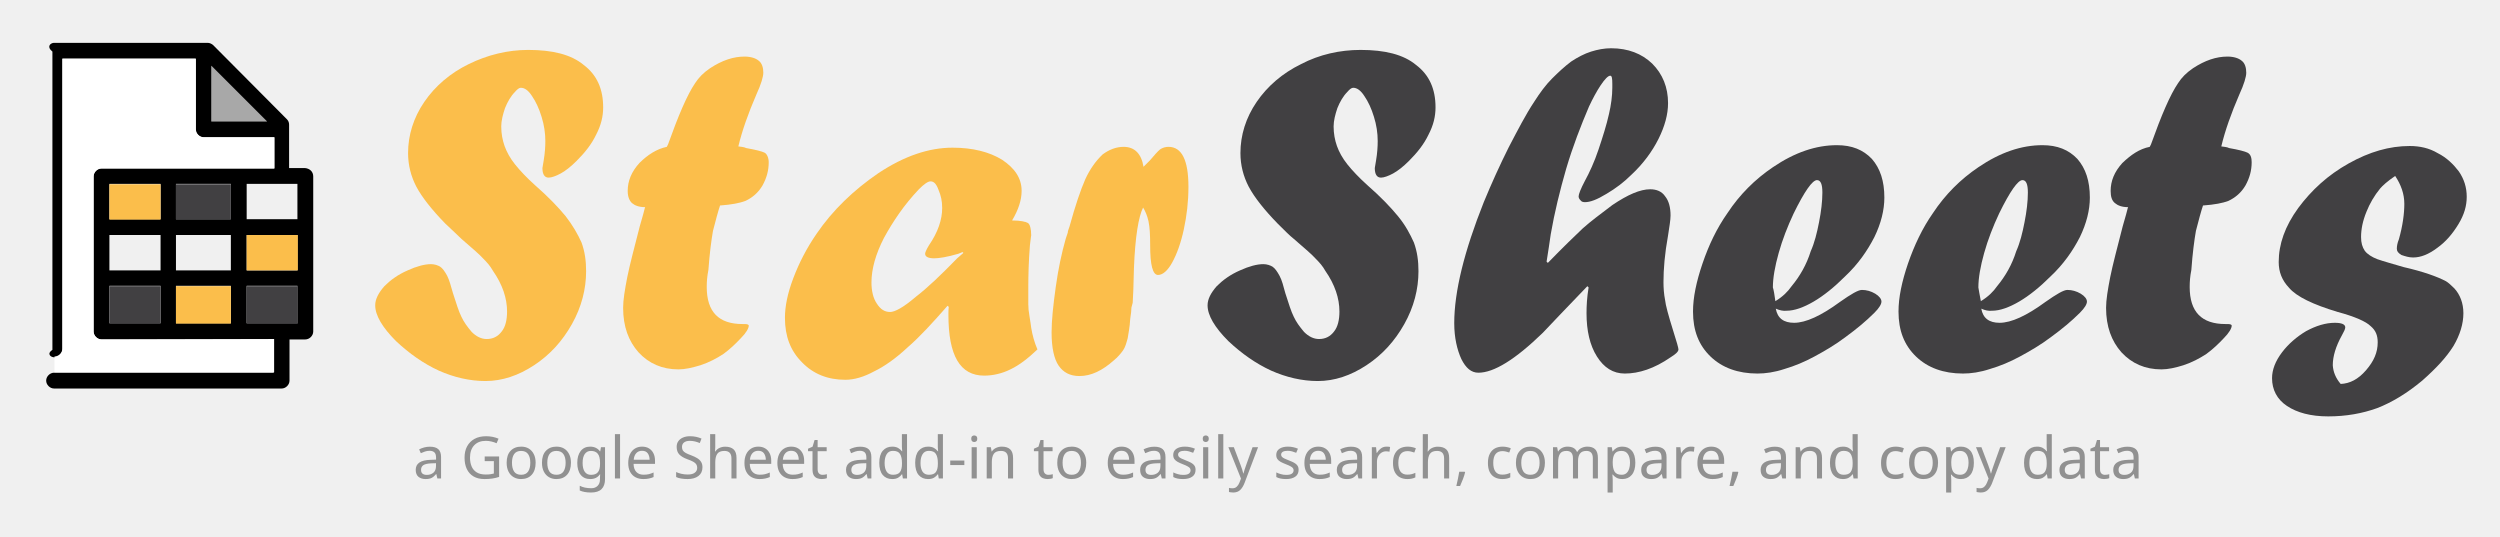
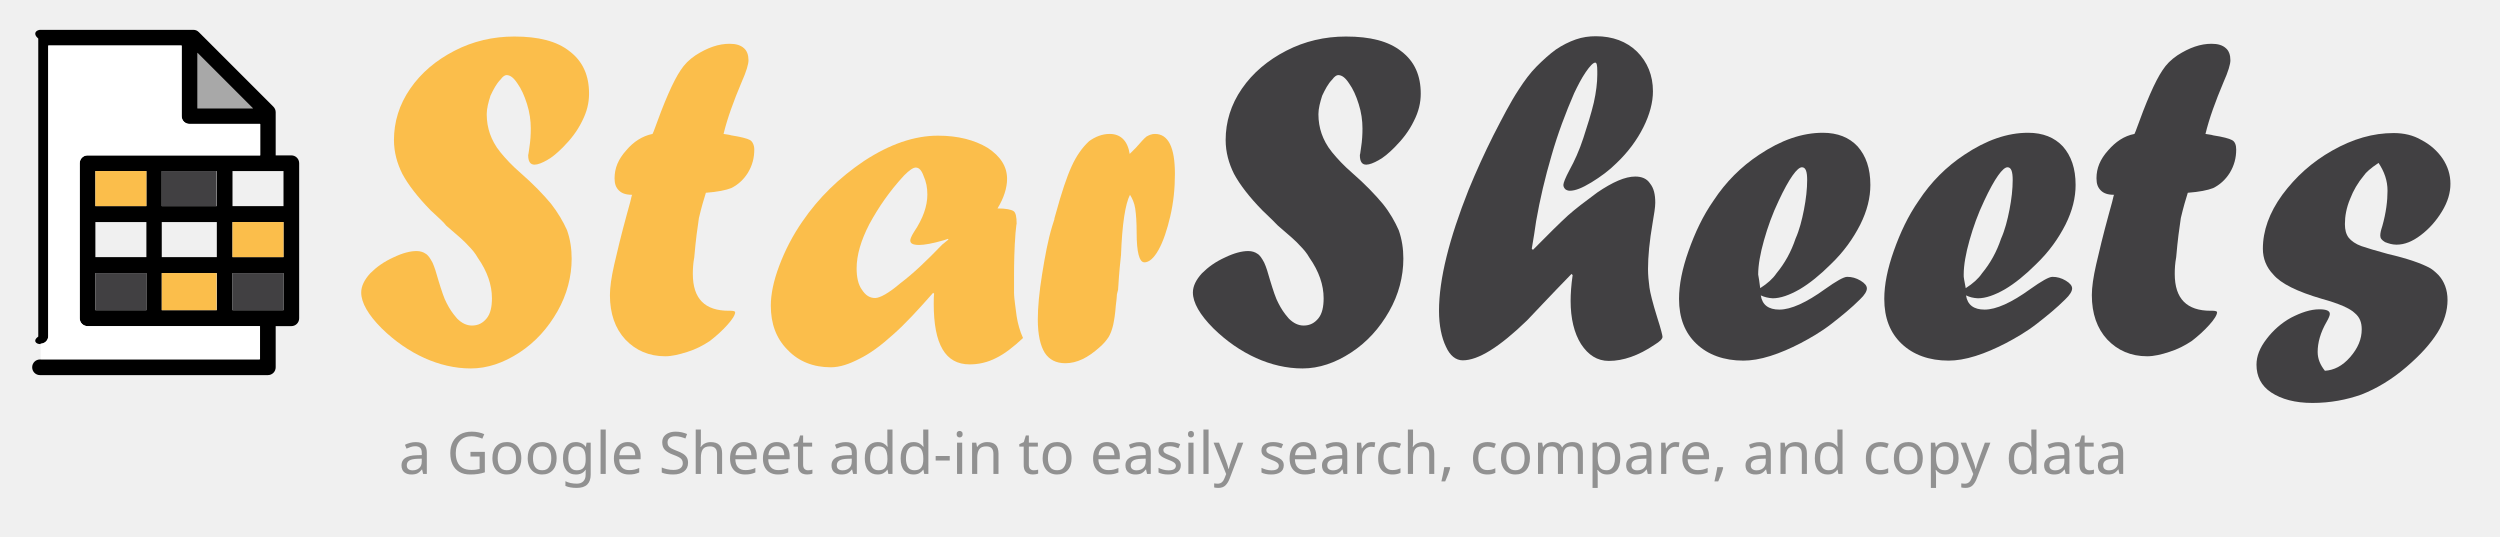
- <svg xmlns="http://www.w3.org/2000/svg" version="1.1" id="Layer_1" x="0px" y="0px" viewBox="0 0 601 129" style="enable-background:new 0 0 601 129;" xml:space="preserve">
+ <svg xmlns="http://www.w3.org/2000/svg" version="1.1" id="Layer_1" x="0px" y="0px" viewBox="0 0 862.4 185.1" style="enable-background:new 0 0 862.4 185.1;" xml:space="preserve">
  <style type="text/css">
	.st0{fill:#A8A8A8;}
	.st1{fill:#414042;}
	.st2{fill:#FBBE4B;}
	.st3{fill:#FFFFFF;}
	.st4{enable-background:new    ;}
	.st5{fill:#919191;}
	.st6{font-family:'UbuntuMono-BoldItalic';}
- 	.st7{font-size:14.032px;}
+ 	.st7{font-size:20.122px;}
</style>
  <g id="XMLID_1_">
    <g>
-       <polygon class="st0" points="64.2,29.2 50.8,29.2 50.8,15.8   " />
-       <path d="M75.3,42.4v37.3c0,1-0.9,1.9-1.9,1.9h-3.8v9.9c0,1-0.9,1.9-1.9,1.9H13.1c0,0,0,0-0.1,0c-1,0-1.9-0.9-1.9-1.9    c0-1,0.9-1.9,1.9-1.9l0,0h52.8v-8H24.4c-1,0-1.9-0.9-1.9-1.9V42.4c0-1,0.9-1.9,1.9-1.9h41.5v-7.5h-17c-1,0-1.9-0.9-1.9-1.9V14.1    H15v69.8c0,0,0,0,0,0.1c0,1-0.9,1.9-1.9,1.9s-1.9-0.9-0.5-1.8V12.4c-1.4-1.1-0.6-2,0.3-2.1c0.1,0,0.1,0,0.2,0h36.8    c0.5,0,0.9,0.2,1.3,0.5L69,28.7c0.4,0.4,0.5,0.9,0.5,1.3v10.4h3.8C74.5,40.5,75.3,41.3,75.3,42.4z M71.5,77.7v-9H59.3v9H71.5z     M71.5,65v-8.5H59.3V65C59.3,65,71.5,65,71.5,65z M71.5,52.7v-8.5H59.3v8.5H71.5z M50.8,29.2h13.4L50.8,15.8V29.2z M55.5,77.7v-9    H42.3v9H55.5z M55.5,65v-8.5H42.3V65C42.3,65,55.5,65,55.5,65z M55.5,52.7v-8.5H42.3v8.5H55.5z M38.6,77.7v-9H26.3v9H38.6z     M38.6,65v-8.5H26.3V65C26.3,65,38.6,65,38.6,65z M38.6,52.7v-8.5H26.3v8.5H38.6z" />
-       <rect x="59.3" y="68.8" class="st1" width="12.3" height="9" />
-       <rect x="59.3" y="56.5" class="st2" width="12.3" height="8.5" />
-       <path class="st3" d="M65.9,81.5v8H13.1l0,0v-3.8c1,0,1.9-0.9,1.9-1.9c0,0,0,0,0-0.1V14.1h32.1v17c0,1,0.9,1.9,1.9,1.9h17v7.5H24.4    c-1,0-1.9,0.9-1.9,1.9v37.3c0,1,0.9,1.9,1.9,1.9L65.9,81.5L65.9,81.5z" />
-       <rect x="42.3" y="68.8" class="st2" width="13.2" height="9" />
-       <rect x="42.3" y="44.3" class="st1" width="13.2" height="8.5" />
-       <rect x="26.3" y="68.8" class="st1" width="12.3" height="9" />
-       <rect x="26.3" y="44.3" class="st2" width="12.3" height="8.5" />
+       <polygon class="st0" points="87.3,37.4 68.1,37.4 68.1,18.2   " />
+       <path d="M103.2,56.3v53.5c0,1.5-1.2,2.7-2.7,2.7h-5.4v14.2c0,1.5-1.2,2.7-2.7,2.7H14c0,0,0,0-0.2,0c-1.5,0-2.7-1.2-2.7-2.7    c0-1.5,1.2-2.7,2.7-2.7l0,0h75.8v-11.5H30.2c-1.5,0-2.7-1.2-2.7-2.7V56.3c0-1.5,1.2-2.7,2.7-2.7h59.5V42.7H65.3    c-1.5,0-2.7-1.2-2.7-2.7V15.7h-46v100.1c0,0,0,0,0,0.2c0,1.5-1.2,2.7-2.7,2.7s-2.7-1.2-0.7-2.6V13.3c-1.9-1.6-0.9-2.8,0.5-3    c0.2,0,0.2,0,0.2,0h52.8c0.7,0,1.3,0.2,1.9,0.8l25.7,25.7c0.5,0.5,0.8,1.2,0.8,1.9v14.9h5.4C102,53.6,103.2,54.8,103.2,56.3z     M97.8,107V94.2H80.2V107H97.8z M97.8,88.7V76.6H80.2v12.1C80.2,88.7,97.8,88.7,97.8,88.7z M97.8,71.1V59H80.2v12.1H97.8z     M68.1,37.4h19.2L68.1,18.2V37.4z M74.8,107V94.2h-19V107H74.8z M74.8,88.7V76.6h-19v12.1C55.8,88.7,74.8,88.7,74.8,88.7z     M74.8,71.1V59h-19v12.1H74.8z M50.5,107V94.2H32.9V107H50.5z M50.5,88.7V76.6H32.9v12.1C32.9,88.7,50.5,88.7,50.5,88.7z     M50.5,71.1V59H32.9v12.1H50.5z" />
+       <rect x="80.2" y="94.2" class="st1" width="17.6" height="12.8" />
+       <rect x="80.2" y="76.6" class="st2" width="17.6" height="12.1" />
+       <path class="st3" d="M89.7,112.5v11.4H14l0,0v-5.4c1.5,0,2.7-1.2,2.7-2.7c0,0,0,0,0-0.2V15.7h46v24.4c0,1.5,1.2,2.7,2.7,2.7h24.4    v10.8H30.2c-1.5,0-2.7,1.2-2.7,2.7v53.5c0,1.5,1.2,2.7,2.7,2.7L89.7,112.5L89.7,112.5z" />
+       <rect x="55.8" y="94.2" class="st2" width="18.9" height="12.8" />
+       <rect x="55.8" y="59" class="st1" width="18.9" height="12.1" />
+       <rect x="32.9" y="94.2" class="st1" width="17.6" height="12.8" />
+       <rect x="32.9" y="59" class="st2" width="17.6" height="12.1" />
    </g>
  </g>
  <g class="st4">
-     <path class="st2" d="M107,53.7c-3.2-3.3-5.5-6.2-6.9-8.8c-1.3-2.5-2-5.2-2-8.1c0-4.3,1.3-8.5,3.9-12.3s6.2-6.9,10.7-9.1   S122,12,127,12c5.8,0,10.3,1.1,13.3,3.6c3.2,2.4,4.7,5.8,4.7,10.2c0,2.2-0.5,4.3-1.7,6.6c-1.1,2.3-2.7,4.3-4.7,6.3   c-1.4,1.4-2.7,2.4-3.8,3c-1.1,0.6-2.2,1-2.9,1c-1,0-1.5-0.8-1.5-2.3c0,0,0.1-0.5,0.3-1.8c0.3-1.8,0.4-3.3,0.4-4.7   c0-1.9-0.3-3.9-0.9-5.8c-0.6-2-1.4-3.7-2.3-5c-0.9-1.4-1.8-2-2.7-2c-0.4,0-0.9,0.4-1.4,1c-1,1-1.8,2.4-2.4,3.9   c-0.5,1.5-0.9,3-0.9,4.4c0,1.7,0.3,3.3,0.8,4.7c0.5,1.4,1.3,2.9,2.5,4.4s2.8,3.2,4.8,5c3.2,2.8,5.6,5.3,7.4,7.5   c1.7,2.2,2.9,4.3,3.8,6.3c0.8,2.2,1.1,4.4,1.1,6.9c0,4.3-1.1,8.6-3.4,12.7c-2.3,4.1-5.3,7.4-9.1,9.9c-3.8,2.5-7.7,3.8-11.7,3.8   c-3.8,0-7.6-0.9-11.2-2.5c-3.7-1.7-7.1-4.1-10.3-7.1c-3.3-3.3-5-6.2-5-8.6c0-1.5,0.8-3,2.2-4.6c1.5-1.5,3.3-2.8,5.6-3.8   c2.2-1,4.1-1.5,5.6-1.5c0.9,0,1.7,0.3,2.2,0.6c0.6,0.4,1.1,1.1,1.7,2.2c0.5,1,0.9,2.4,1.4,4.2c0.8,2.5,1.4,4.4,2,5.6   c0.6,1.3,1.4,2.4,2.5,3.7c1.1,1.1,2.3,1.7,3.6,1.7c1.5,0,2.7-0.6,3.6-1.8c0.9-1.1,1.3-2.8,1.3-4.8c0-3.2-1.1-6.5-3.4-9.8   c-0.6-1.1-1.4-2-2.3-2.9c-0.8-0.9-2.5-2.4-5.3-4.8C110.2,56.7,108.9,55.5,107,53.7z" />
-     <path class="st2" d="M160.3,35.3l0.3-0.6c2.5-7,4.6-11.9,6.5-14.7c0.9-1.4,2-2.5,3.6-3.6c2.9-1.9,5.6-2.8,8.3-2.8   c1.5,0,2.7,0.4,3.4,1c0.8,0.6,1.1,1.7,1.1,2.9c0,0.9-0.5,2.7-1.7,5.3c-1.9,4.4-3.4,8.6-4.3,12.4c0.6,0.1,1.3,0.1,1.9,0.4   c2.3,0.4,3.8,0.8,4.4,1.1s1,1.3,1,2.3c0,2-0.5,3.8-1.5,5.6c-1,1.7-2.4,2.9-4.1,3.7c-1.3,0.5-3.3,0.9-6.1,1.1   c-0.5,1.5-1,3.4-1.7,6.1c-0.4,2.3-0.8,5.3-1.1,9.4c-0.3,1.5-0.4,2.8-0.4,4.1c0,6,2.9,8.9,8.6,8.9h0.4h0.1c0.6,0,1,0.1,1,0.4   c0,0.6-0.6,1.7-1.9,3c-1.3,1.4-2.7,2.7-4.2,3.8c-1.7,1.1-3.4,2-5.5,2.7c-2,0.6-3.7,1-5.3,1c-3.9,0-7.1-1.4-9.6-4.1   c-2.4-2.7-3.7-6.2-3.7-10.7c0-1.9,0.4-4.3,1-7.4c0.6-3,1.7-7.1,3-12.2c0.3-0.9,0.5-1.9,0.8-2.8c0.3-1,0.4-1.7,0.5-1.8   c-1.5,0-2.5-0.4-3.2-1c-0.6-0.6-1-1.5-1-2.9c0-2.4,0.9-4.6,2.8-6.7C155.7,37.2,157.9,35.8,160.3,35.3z" />
-     <path class="st2" d="M228.1,73.5v0.3l-0.3-0.3c-3.6,4.1-6.7,7.5-9.6,10c-2.9,2.7-5.6,4.6-8.1,5.8c-2.4,1.3-4.7,2-6.9,2   c-4.2,0-7.7-1.4-10.4-4.2c-2.8-2.8-4.1-6.3-4.1-10.7c0-2.7,0.6-5.8,2-9.5c1.4-3.7,3.2-7.2,5.6-10.7c3.9-5.7,8.9-10.5,14.9-14.6   c6.2-4.1,12.1-6.1,17.8-6.1c4.8,0,8.8,1,11.9,2.9c3,2,4.7,4.4,4.7,7.5c0,2.2-0.8,4.6-2.3,7.1c2,0,3.3,0.3,3.8,0.6s0.8,1.4,0.8,3   c0-0.1-0.1,0.6-0.3,2.3c-0.3,3.7-0.4,7.2-0.4,10.4c0,1.7,0,2.9,0,3.8c0,0.9,0.1,1.9,0.3,3s0.3,2,0.4,2.7c0.3,1.8,0.8,3.6,1.5,5.2   c-2.3,2.2-4.4,3.8-6.5,4.8c-2,1-4.2,1.5-6.3,1.5c-5.8,0-8.6-4.8-8.6-14.6C228,75.1,228,74.2,228.1,73.5z M231.4,60.6l-1,0.4   c-2.7,0.8-4.7,1.1-5.8,1.1c-1.5,0-2.2-0.4-2.2-1.1c0-0.3,0.3-1,0.9-2c2.2-3.2,3.2-6.2,3.2-9c0-1.7-0.3-3-0.9-4.4   c-0.5-1.4-1.1-2-1.9-2c-0.6,0-1.5,0.6-2.8,1.9c-3.6,3.8-6.2,7.7-8.4,11.7c-2,3.9-3,7.5-3,10.7c0,2,0.4,3.8,1.3,5.1   c0.9,1.4,1.9,2,3.2,2c1.1,0,3.2-1.1,6.1-3.6c3-2.3,6.3-5.5,10-9.3l1.5-1.3L231.4,60.6z" />
-     <path class="st2" d="M272.3,72.8l-0.3,1.1c0,0.6-0.1,1.5-0.3,2.8c-0.1,1.9-0.4,3.3-0.6,4.6c-0.3,1.1-0.6,2.2-1.1,2.9   s-1.3,1.7-2.2,2.4c-2.8,2.5-5.5,3.8-8.3,3.8c-2.3,0-3.9-0.9-5-2.5s-1.7-4.3-1.7-8c0-2.9,0.4-6.6,1-10.9s1.4-8.1,2.4-11.6l0.5-1.5   c0-0.3,0.1-0.6,0.4-1.4c1.4-5.1,2.7-8.9,3.8-11.4c1.1-2.4,2.5-4.4,4.2-6c1.5-1.1,3.2-1.8,5-1.8c2.7,0,4.3,1.7,4.8,4.8   c0.5-0.5,1-1,1.5-1.5c1.1-1.3,1.9-2.2,2.5-2.7c0.6-0.4,1.3-0.6,2-0.6c3.2,0,4.8,3.2,4.8,9.6c0,3.6-0.4,6.9-1.1,10.2s-1.7,6-2.8,8   c-1.1,2-2.3,3-3.4,3c-1.3,0-1.9-2.4-1.9-7.1c0-2.5-0.1-4.4-0.4-5.8s-0.8-2.5-1.3-3.3c-1.1,2.2-1.9,7-2.2,14.5   C272.5,68.8,272.4,71.6,272.3,72.8z" />
+     <path class="st2" d="M148.6,72.6c-4.6-4.7-7.8-8.9-9.8-12.6c-1.8-3.6-2.9-7.5-2.9-11.7c0-6.2,1.8-12.2,5.6-17.7   c3.8-5.5,8.9-9.8,15.3-13.1c6.4-3.3,13.3-4.9,20.6-4.9c8.4,0,14.7,1.6,19.1,5.1c4.6,3.5,6.7,8.4,6.7,14.6c0,3.1-0.7,6.2-2.4,9.5   c-1.6,3.3-3.8,6.2-6.7,9.1c-2,2-3.8,3.5-5.5,4.4c-1.6,0.9-3.1,1.5-4.2,1.5c-1.5,0-2.2-1.1-2.2-3.3c0,0,0.2-0.7,0.4-2.5   c0.4-2.5,0.5-4.7,0.5-6.7c0-2.7-0.4-5.6-1.3-8.4c-0.9-2.9-2-5.3-3.3-7.1c-1.3-2-2.5-2.9-3.8-2.9c-0.5,0-1.3,0.5-2,1.5   c-1.5,1.5-2.5,3.5-3.5,5.6c-0.7,2.2-1.3,4.4-1.3,6.4c0,2.4,0.4,4.7,1.1,6.7c0.7,2,1.8,4.2,3.6,6.4c1.8,2.2,4,4.6,6.9,7.1   c4.6,4,8,7.6,10.6,10.7c2.4,3.1,4.2,6.2,5.5,9.1c1.1,3.1,1.6,6.4,1.6,9.8c0,6.2-1.6,12.4-4.9,18.2c-3.3,5.8-7.6,10.6-13.1,14.2   c-5.5,3.6-11.1,5.5-16.8,5.5c-5.5,0-10.9-1.3-16-3.6c-5.3-2.4-10.2-5.8-14.7-10.2c-4.7-4.7-7.1-8.9-7.1-12.4c0-2.2,1.1-4.4,3.1-6.6   c2.2-2.2,4.7-4,8-5.5c3.1-1.5,5.8-2.2,8-2.2c1.3,0,2.4,0.4,3.1,0.9c0.9,0.5,1.6,1.6,2.4,3.1c0.7,1.5,1.3,3.5,2,6   c1.1,3.6,2,6.4,2.9,8c0.9,1.8,2,3.5,3.6,5.3c1.6,1.6,3.3,2.4,5.1,2.4c2.2,0,3.8-0.9,5.1-2.5s1.8-4,1.8-6.9c0-4.6-1.6-9.3-4.9-14   c-0.9-1.6-2-2.9-3.3-4.2c-1.1-1.3-3.6-3.5-7.6-6.9C153.2,76.8,151.3,75.1,148.6,72.6z" />
+     <path class="st2" d="M225.1,46.2l0.4-0.9c3.6-10,6.6-17.1,9.3-21.1c1.3-2,2.9-3.6,5.1-5.1c4.2-2.7,8-4,11.8-4   c2.2,0,3.8,0.5,4.9,1.5c1.1,0.9,1.6,2.4,1.6,4.2c0,1.3-0.7,3.8-2.4,7.6c-2.7,6.4-4.9,12.4-6.2,17.8c0.9,0.2,1.8,0.2,2.7,0.5   c3.3,0.5,5.5,1.1,6.4,1.6c0.9,0.5,1.5,1.8,1.5,3.3c0,2.9-0.7,5.5-2.2,8c-1.5,2.4-3.5,4.2-5.8,5.3c-1.8,0.7-4.7,1.3-8.7,1.6   c-0.7,2.2-1.5,4.9-2.4,8.7c-0.5,3.3-1.1,7.6-1.6,13.5c-0.4,2.2-0.5,4-0.5,5.8c0,8.6,4.2,12.7,12.4,12.7h0.5h0.2   c0.9,0,1.5,0.2,1.5,0.5c0,0.9-0.9,2.4-2.7,4.4c-1.8,2-3.8,3.8-6,5.5c-2.4,1.6-4.9,2.9-7.8,3.8s-5.3,1.5-7.6,1.5   c-5.6,0-10.2-2-13.8-5.8c-3.5-3.8-5.3-8.9-5.3-15.3c0-2.7,0.5-6.2,1.5-10.6s2.4-10.2,4.4-17.5c0.4-1.3,0.7-2.7,1.1-4   c0.4-1.5,0.5-2.4,0.7-2.5c-2.2,0-3.6-0.5-4.6-1.5s-1.5-2.2-1.5-4.2c0-3.5,1.3-6.6,4-9.6C218.5,48.9,221.6,46.9,225.1,46.2z" />
+     <path class="st2" d="M322.3,101v0.4l-0.4-0.4c-5.1,5.8-9.6,10.7-13.8,14.4c-4.2,3.8-8,6.6-11.7,8.4c-3.5,1.8-6.7,2.9-9.8,2.9   c-6,0-11.1-2-14.9-6c-4-4-5.8-9.1-5.8-15.3c0-3.8,0.9-8.4,2.9-13.7c2-5.3,4.6-10.4,8-15.3c5.6-8.2,12.7-15.1,21.3-20.9   c8.9-5.8,17.3-8.7,25.5-8.7c6.9,0,12.6,1.5,17.1,4.2c4.4,2.9,6.7,6.4,6.7,10.7c0,3.1-1.1,6.6-3.3,10.2c2.9,0,4.7,0.4,5.5,0.9   s1.1,2,1.1,4.4c0-0.2-0.2,0.9-0.4,3.3c-0.4,5.3-0.5,10.4-0.5,14.9c0,2.4,0,4.2,0,5.5c0,1.3,0.2,2.7,0.4,4.4s0.4,2.9,0.5,3.8   c0.4,2.5,1.1,5.1,2.2,7.5c-3.3,3.1-6.4,5.5-9.3,6.9c-2.9,1.5-6,2.2-9.1,2.2c-8.4,0-12.4-6.9-12.4-20.9   C322.1,103.2,322.1,101.9,322.3,101z M327,82.4l-1.5,0.5c-3.8,1.1-6.7,1.6-8.4,1.6c-2.2,0-3.1-0.5-3.1-1.6c0-0.4,0.4-1.5,1.3-2.9   c3.1-4.6,4.6-8.9,4.6-12.9c0-2.4-0.4-4.4-1.3-6.4c-0.7-2-1.6-2.9-2.7-2.9c-0.9,0-2.2,0.9-4,2.7c-5.1,5.5-8.9,11.1-12,16.8   c-2.9,5.6-4.4,10.7-4.4,15.3c0,2.9,0.5,5.5,1.8,7.3c1.3,2,2.7,2.9,4.6,2.9c1.6,0,4.6-1.6,8.7-5.1c4.4-3.3,9.1-7.8,14.4-13.3   l2.2-1.8L327,82.4z" />
+     <path class="st2" d="M385.7,99.9l-0.4,1.6c0,0.9-0.2,2.2-0.4,4c-0.2,2.7-0.5,4.7-0.9,6.6c-0.4,1.6-0.9,3.1-1.6,4.2   c-0.7,1.1-1.8,2.4-3.1,3.5c-4,3.6-7.8,5.5-11.8,5.5c-3.3,0-5.6-1.3-7.1-3.6c-1.5-2.4-2.4-6.2-2.4-11.5c0-4.2,0.5-9.5,1.5-15.7   s2-11.7,3.5-16.6l0.7-2.2c0-0.4,0.2-0.9,0.5-2c2-7.3,3.8-12.7,5.5-16.4c1.6-3.5,3.6-6.4,6-8.6c2.2-1.6,4.6-2.5,7.1-2.5   c3.8,0,6.2,2.4,6.9,6.9c0.7-0.7,1.5-1.5,2.2-2.2c1.6-1.8,2.7-3.1,3.6-3.8c0.9-0.5,1.8-0.9,2.9-0.9c4.6,0,6.9,4.6,6.9,13.8   c0,5.1-0.5,9.8-1.6,14.6c-1.1,4.7-2.4,8.6-4,11.5c-1.6,2.9-3.3,4.4-4.9,4.4c-1.8,0-2.7-3.5-2.7-10.2c0-3.6-0.2-6.4-0.5-8.4   s-1.1-3.6-1.8-4.7c-1.6,3.1-2.7,10-3.1,20.8C386,94.3,385.8,98.3,385.7,99.9z" />
  </g>
  <g class="st4">
-     <path class="st1" d="M307.1,53.7c-3.2-3.3-5.5-6.2-6.9-8.8c-1.3-2.5-2-5.2-2-8.1c0-4.3,1.3-8.5,3.9-12.3s6.2-6.9,10.7-9.1   c4.4-2.3,9.3-3.4,14.3-3.4c5.8,0,10.3,1.1,13.3,3.6c3.2,2.4,4.7,5.8,4.7,10.2c0,2.2-0.5,4.3-1.7,6.6c-1.1,2.3-2.7,4.3-4.7,6.3   c-1.4,1.4-2.7,2.4-3.8,3c-1.1,0.6-2.2,1-2.9,1c-1,0-1.5-0.8-1.5-2.3c0,0,0.1-0.5,0.3-1.8c0.3-1.8,0.4-3.3,0.4-4.7   c0-1.9-0.3-3.9-0.9-5.8c-0.6-2-1.4-3.7-2.3-5c-0.9-1.4-1.8-2-2.7-2c-0.4,0-0.9,0.4-1.4,1c-1,1-1.8,2.4-2.4,3.9   c-0.5,1.5-0.9,3-0.9,4.4c0,1.7,0.3,3.3,0.8,4.7s1.3,2.9,2.5,4.4s2.8,3.2,4.8,5c3.2,2.8,5.6,5.3,7.4,7.5s2.9,4.3,3.8,6.3   c0.8,2.2,1.1,4.4,1.1,6.9c0,4.3-1.1,8.6-3.4,12.7c-2.3,4.1-5.3,7.4-9.1,9.9c-3.8,2.5-7.7,3.8-11.7,3.8c-3.8,0-7.6-0.9-11.2-2.5   c-3.7-1.7-7.1-4.1-10.3-7.1c-3.3-3.3-5-6.2-5-8.6c0-1.5,0.8-3,2.2-4.6c1.5-1.5,3.3-2.8,5.6-3.8c2.2-1,4.1-1.5,5.6-1.5   c0.9,0,1.7,0.3,2.2,0.6c0.6,0.4,1.1,1.1,1.7,2.2s0.9,2.4,1.4,4.2c0.8,2.5,1.4,4.4,2,5.6c0.6,1.3,1.4,2.4,2.5,3.7   c1.1,1.1,2.3,1.7,3.6,1.7c1.5,0,2.7-0.6,3.6-1.8c0.9-1.1,1.3-2.8,1.3-4.8c0-3.2-1.1-6.5-3.4-9.8c-0.6-1.1-1.4-2-2.3-2.9   c-0.8-0.9-2.5-2.4-5.3-4.8C310.1,56.7,308.9,55.5,307.1,53.7z" />
-     <path class="st1" d="M387.6,21.1v-0.9c0-1.4-0.1-2-0.5-2c-0.5,0-1.3,0.8-2.3,2.3c-1,1.5-1.9,3.2-2.8,5.1c-2,4.7-3.9,9.6-5.5,15   c-1.5,5.2-2.8,10.5-3.7,15.7c-0.3,2-0.6,4.2-1,6.6l0.3,0.3c3.8-3.9,6.6-6.6,8.4-8.3c1.9-1.7,4.2-3.4,7.1-5.6   c3.7-2.5,6.7-3.8,9.1-3.8c1.5,0,2.8,0.5,3.6,1.7c0.9,1.1,1.3,2.7,1.3,4.6c0,1.1-0.3,2.8-0.6,4.8c-0.8,4.4-1.1,8.1-1.1,11.2   c0,1.4,0.1,2.9,0.4,4.4c0.1,1.1,0.8,3.7,1.9,7.2c0.9,2.8,1.3,4.3,1.3,4.6c0,0.5-0.6,1.1-1.9,1.9c-3.9,2.7-7.6,3.9-11,3.9   c-2.8,0-5-1.4-6.7-4.1c-1.7-2.7-2.5-6.2-2.5-10.4c0-1.7,0.1-3.8,0.5-6.2l-0.3-0.3c-5.3,5.5-8.9,9.3-10.7,11.2   c-6.7,6.5-11.8,9.6-15.5,9.6c-1.7,0-3-1.1-4.1-3.3c-1-2.2-1.7-5.1-1.7-8.6c0-7.6,2.4-17.3,7.1-29.1c1.9-4.6,3.9-9,6-13.2   c2.2-4.2,4.1-7.9,6.1-10.9c1.4-2.2,2.8-4.1,4.3-5.6c1.5-1.5,3-2.9,4.6-4.1c1.5-1,3.2-1.9,4.8-2.4s3.2-0.8,4.8-0.8   c4.1,0,7.4,1.3,9.9,3.7c2.5,2.5,3.8,5.7,3.8,9.5c0,2.7-0.8,5.6-2.3,8.6c-1.5,3-3.7,6-6.5,8.6c-1.8,1.8-3.8,3.3-6,4.6   c-2.3,1.4-3.9,2-5.2,2c-0.4,0-0.8-0.1-1-0.4c-0.3-0.3-0.5-0.6-0.5-1c0-0.5,0.5-1.8,1.5-3.7c1.1-2,2.3-4.6,3.3-7.6s1.9-5.8,2.5-8.5   C387.3,25.3,387.6,23,387.6,21.1z" />
-     <path class="st1" d="M426.9,74.2c0.4,2.3,1.9,3.4,4.4,3.4c2.8,0,6.5-1.7,11-5c2.7-1.9,4.4-2.9,5.3-2.9c1.1,0,2.2,0.3,3.2,0.9   c1,0.6,1.5,1.3,1.5,1.9c0,0.6-0.5,1.5-1.7,2.7c-2,2-4.3,3.9-6.9,5.8c-2.5,1.9-5.1,3.4-7.5,4.7c-2.4,1.3-4.8,2.3-7.2,3   c-2.4,0.8-4.6,1.1-6.5,1.1c-4.7,0-8.5-1.4-11.3-4.1c-2.8-2.7-4.2-6.2-4.2-10.8c0-3.4,0.8-7.2,2.3-11.6s3.4-8.4,6-12.1   c2.9-4.4,6.6-8.1,10.9-11c5.3-3.6,10.4-5.3,15.4-5.3c3.6,0,6.3,1.1,8.4,3.3c2,2.3,3,5.3,3,9.3c0,3-0.8,6.2-2.4,9.5   c-1.7,3.3-3.9,6.5-7.1,9.5c-2.5,2.5-5.1,4.6-7.5,6c-2.4,1.4-4.6,2.2-6.5,2.2C428.7,74.8,427.8,74.6,426.9,74.2z M426.8,72.4   c1.8-1.1,3-2.3,3.9-3.6c2-2.4,3.6-5.2,4.6-8.4c0.9-2,1.5-4.4,2-7c0.5-2.5,0.8-5,0.8-7.1c0-2-0.4-3-1.3-3c-1.1,0-3,2.7-5.6,8   c-1.5,3.2-2.7,6.3-3.6,9.5c-0.9,3.2-1.4,6-1.4,8.3C426.4,69.7,426.6,70.9,426.8,72.4z" />
-     <path class="st1" d="M476.3,74.2c0.4,2.3,1.9,3.4,4.4,3.4c2.8,0,6.5-1.7,11-5c2.7-1.9,4.4-2.9,5.3-2.9c1.1,0,2.2,0.3,3.2,0.9   s1.5,1.3,1.5,1.9c0,0.6-0.5,1.5-1.7,2.7c-2,2-4.3,3.9-6.9,5.8c-2.5,1.9-5.1,3.4-7.5,4.7s-4.8,2.3-7.2,3c-2.4,0.8-4.6,1.1-6.5,1.1   c-4.7,0-8.5-1.4-11.3-4.1s-4.2-6.2-4.2-10.8c0-3.4,0.8-7.2,2.3-11.6c1.5-4.3,3.4-8.4,6-12.1c2.9-4.4,6.6-8.1,10.9-11   c5.3-3.6,10.4-5.3,15.4-5.3c3.6,0,6.3,1.1,8.4,3.3c2,2.3,3,5.3,3,9.3c0,3-0.8,6.2-2.4,9.5c-1.7,3.3-3.9,6.5-7.1,9.5   c-2.5,2.5-5.1,4.6-7.5,6c-2.4,1.4-4.6,2.2-6.5,2.2C478,74.8,477.2,74.6,476.3,74.2z M476.2,72.4c1.8-1.1,3-2.3,3.9-3.6   c2-2.4,3.6-5.2,4.6-8.4c0.9-2,1.5-4.4,2-7c0.5-2.5,0.8-5,0.8-7.1c0-2-0.4-3-1.3-3c-1.1,0-3,2.7-5.6,8c-1.5,3.2-2.7,6.3-3.6,9.5   c-0.9,3.2-1.4,6-1.4,8.3C475.7,69.7,475.9,70.9,476.2,72.4z" />
-     <path class="st1" d="M516.8,35.3l0.3-0.6c2.5-7,4.6-11.9,6.5-14.7c0.9-1.4,2-2.5,3.6-3.6c2.9-1.9,5.6-2.8,8.3-2.8   c1.5,0,2.7,0.4,3.4,1c0.8,0.6,1.1,1.7,1.1,2.9c0,0.9-0.5,2.7-1.7,5.3c-1.9,4.4-3.4,8.6-4.3,12.4c0.6,0.1,1.3,0.1,1.9,0.4   c2.3,0.4,3.8,0.8,4.4,1.1c0.8,0.4,1,1.3,1,2.3c0,2-0.5,3.8-1.5,5.6c-1,1.7-2.4,2.9-4.1,3.7c-1.3,0.5-3.3,0.9-6.1,1.1   c-0.5,1.5-1,3.4-1.7,6.1c-0.4,2.3-0.8,5.3-1.1,9.4c-0.3,1.5-0.4,2.8-0.4,4.1c0,6,2.9,8.9,8.6,8.9h0.4h0.1c0.6,0,1,0.1,1,0.4   c0,0.6-0.6,1.7-1.9,3c-1.3,1.4-2.7,2.7-4.2,3.8c-1.7,1.1-3.4,2-5.5,2.7c-1.9,0.6-3.7,1-5.3,1c-3.9,0-7.1-1.4-9.6-4.1   c-2.4-2.7-3.7-6.2-3.7-10.7c0-1.9,0.4-4.3,1-7.4c0.6-3,1.7-7.1,3-12.2c0.3-0.9,0.5-1.9,0.8-2.8c0.3-1,0.4-1.7,0.5-1.8   c-1.5,0-2.5-0.4-3.2-1s-1-1.5-1-2.9c0-2.4,0.9-4.6,2.8-6.7C512.3,37.2,514.3,35.8,516.8,35.3z" />
-     <path class="st1" d="M562.7,92.3c2.2-0.1,4.2-1.1,6.1-3.3c1.9-2.2,2.8-4.3,2.8-6.7c0-1.7-0.5-2.9-1.7-3.9c-1.1-1.1-3.8-2.3-7.9-3.4   c-6-1.8-9.9-3.7-11.7-5.8c-1.7-1.8-2.5-3.8-2.5-6.2c0-4.3,1.5-8.6,4.7-13c3.2-4.3,7.1-7.9,12.1-10.7c5-2.8,9.8-4.2,14.7-4.2   c2.4,0,4.7,0.5,6.7,1.7c2.2,1.1,3.8,2.7,5.1,4.4c1.3,1.9,1.9,3.9,1.9,6.1c0,2.2-0.6,4.3-2,6.6c-1.4,2.3-3,4.2-5.1,5.7   c-2,1.5-3.9,2.3-5.8,2.3c-1,0-1.9-0.3-2.8-0.6c-0.8-0.5-1.1-0.9-1.1-1.5s0.1-1.3,0.5-2.3c0.9-3.2,1.3-6.1,1.3-8.5   c0-2.4-0.8-4.6-2.2-6.7c-1.9,1.3-3,2.3-3.6,3c-1.4,1.7-2.5,3.6-3.3,5.6c-0.9,2.2-1.3,4.2-1.3,6.1c0,1.4,0.3,2.4,0.9,3.3   c0.6,0.8,1.7,1.5,3,2c1.4,0.5,3.6,1.1,6.3,1.9c4.8,1.1,8.1,2.3,10.2,3.4c0.5,0.3,1.1,0.8,2,1.7c1.4,1.5,2.2,3.6,2.2,6   c0,2.5-0.8,5.2-2.4,7.9c-1.7,2.7-4.1,5.3-7.5,8.3c-3.6,3-7.2,5.2-10.8,6.6c-3.6,1.3-7.5,2-11.8,2c-4.2,0-7.5-0.9-9.9-2.5   s-3.6-3.9-3.6-6.7c0-2,0.8-4.1,2.4-6.2c1.5-2,3.6-3.8,5.8-5.1c2.4-1.3,4.7-2,6.9-2c1.7,0,2.5,0.4,2.5,1.1c0,0.4-0.3,1-0.8,1.9   c-1.5,2.7-2.2,5.1-2.2,7.2C560.9,89.4,561.5,90.9,562.7,92.3z" />
+     <path class="st1" d="M435.5,72.6c-4.6-4.7-7.8-8.9-9.8-12.6c-1.8-3.6-2.9-7.5-2.9-11.7c0-6.2,1.8-12.2,5.6-17.7   c3.8-5.5,8.9-9.8,15.3-13.1c6.4-3.3,13.3-4.9,20.6-4.9c8.4,0,14.7,1.6,19.1,5.1c4.6,3.5,6.7,8.4,6.7,14.6c0,3.1-0.7,6.2-2.4,9.5   c-1.6,3.3-3.8,6.2-6.7,9.1c-2,2-3.8,3.5-5.5,4.4c-1.6,0.9-3.1,1.5-4.2,1.5c-1.5,0-2.2-1.1-2.2-3.3c0,0,0.2-0.7,0.4-2.5   c0.4-2.5,0.5-4.7,0.5-6.7c0-2.7-0.4-5.6-1.3-8.4c-0.9-2.9-2-5.3-3.3-7.1c-1.3-2-2.5-2.9-3.8-2.9c-0.5,0-1.3,0.5-2,1.5   c-1.5,1.5-2.5,3.5-3.5,5.6c-0.7,2.2-1.3,4.4-1.3,6.4c0,2.4,0.4,4.7,1.1,6.7c0.7,2,1.8,4.2,3.6,6.4c1.8,2.2,4,4.6,6.9,7.1   c4.6,4,8,7.6,10.6,10.7c2.5,3.1,4.2,6.2,5.5,9.1c1.1,3.1,1.6,6.4,1.6,9.8c0,6.2-1.6,12.4-4.9,18.2c-3.3,5.8-7.6,10.6-13.1,14.2   c-5.5,3.6-11.1,5.5-16.8,5.5c-5.5,0-10.9-1.3-16-3.6c-5.3-2.4-10.2-5.8-14.7-10.2c-4.7-4.7-7.1-8.9-7.1-12.4c0-2.2,1.1-4.4,3.1-6.6   c2.2-2.2,4.7-4,8-5.5c3.1-1.5,5.8-2.2,8-2.2c1.3,0,2.4,0.4,3.1,0.9c0.9,0.5,1.6,1.6,2.4,3.1c0.7,1.5,1.3,3.5,2,6   c1.1,3.6,2,6.4,2.9,8c0.9,1.8,2,3.5,3.6,5.3c1.6,1.6,3.3,2.4,5.1,2.4c2.2,0,3.8-0.9,5.1-2.5c1.3-1.6,1.8-4,1.8-6.9   c0-4.6-1.6-9.3-4.9-14c-0.9-1.6-2-2.9-3.3-4.2c-1.1-1.3-3.6-3.5-7.6-6.9C439.9,76.8,438.1,75.1,435.5,72.6z" />
+     <path class="st1" d="M551,25.8v-1.3c0-2-0.2-2.9-0.7-2.9c-0.7,0-1.8,1.1-3.3,3.3c-1.5,2.2-2.7,4.6-4,7.3   c-2.9,6.7-5.6,13.8-7.8,21.5c-2.2,7.5-4,15.1-5.3,22.6c-0.4,2.9-0.9,6-1.5,9.5l0.4,0.4c5.5-5.6,9.5-9.5,12-11.8   c2.7-2.4,6-4.9,10.2-8c5.3-3.6,9.6-5.5,13.1-5.5c2.2,0,4,0.7,5.1,2.4c1.3,1.6,1.8,3.8,1.8,6.6c0,1.6-0.4,4-0.9,6.9   c-1.1,6.4-1.6,11.7-1.6,16c0,2,0.2,4.2,0.5,6.4c0.2,1.6,1.1,5.3,2.7,10.4c1.3,4,1.8,6.2,1.8,6.6c0,0.7-0.9,1.6-2.7,2.7   c-5.6,3.8-10.9,5.6-15.8,5.6c-4,0-7.1-2-9.6-5.8c-2.4-3.8-3.6-8.9-3.6-14.9c0-2.4,0.2-5.5,0.7-8.9l-0.4-0.4   c-7.6,7.8-12.7,13.3-15.3,16c-9.6,9.3-16.9,13.8-22.2,13.8c-2.4,0-4.4-1.6-5.8-4.7c-1.5-3.1-2.4-7.3-2.4-12.4   c0-10.9,3.5-24.8,10.2-41.7c2.7-6.6,5.6-12.9,8.6-18.9c3.1-6,5.8-11.3,8.7-15.7c2-3.1,4-5.8,6.2-8c2.2-2.2,4.4-4.2,6.6-5.8   c2.2-1.5,4.6-2.7,6.9-3.5s4.6-1.1,6.9-1.1c5.8,0,10.6,1.8,14.2,5.3c3.6,3.6,5.5,8.2,5.5,13.7c0,3.8-1.1,8-3.3,12.4   c-2.2,4.4-5.3,8.6-9.3,12.4c-2.5,2.5-5.5,4.7-8.6,6.6c-3.3,2-5.6,2.9-7.5,2.9c-0.5,0-1.1-0.2-1.5-0.5c-0.4-0.4-0.7-0.9-0.7-1.5   c0-0.7,0.7-2.5,2.2-5.3c1.6-2.9,3.3-6.6,4.7-10.9s2.7-8.4,3.6-12.2C550.6,31.8,551,28.5,551,25.8z" />
+     <path class="st1" d="M607.4,101.9c0.5,3.3,2.7,4.9,6.4,4.9c4,0,9.3-2.4,15.8-7.1c3.8-2.7,6.4-4.2,7.6-4.2c1.6,0,3.1,0.4,4.6,1.3   c1.5,0.9,2.2,1.8,2.2,2.7s-0.7,2.2-2.4,3.8c-2.9,2.9-6.2,5.6-9.8,8.4s-7.3,4.9-10.7,6.7c-3.5,1.8-6.9,3.3-10.4,4.4   c-3.5,1.1-6.6,1.6-9.3,1.6c-6.7,0-12.2-2-16.2-5.8s-6-8.9-6-15.5c0-4.9,1.1-10.4,3.3-16.6c2.2-6.2,4.9-12,8.6-17.3   c4.2-6.4,9.5-11.7,15.7-15.8c7.6-5.1,14.9-7.6,22-7.6c5.1,0,9.1,1.6,12,4.7c2.9,3.3,4.4,7.6,4.4,13.3c0,4.4-1.1,8.9-3.5,13.7   c-2.4,4.7-5.6,9.3-10.2,13.7c-3.6,3.6-7.3,6.6-10.7,8.6c-3.5,2-6.6,3.1-9.3,3.1C610,102.8,608.7,102.5,607.4,101.9z M607.2,99.4   c2.5-1.6,4.4-3.3,5.6-5.1c2.9-3.5,5.1-7.5,6.6-12c1.3-2.9,2.2-6.4,2.9-10s1.1-7.1,1.1-10.2c0-2.9-0.5-4.4-1.8-4.4   c-1.6,0-4.4,3.8-8,11.5c-2.2,4.6-3.8,9.1-5.1,13.7c-1.3,4.6-2,8.6-2,11.8C606.7,95.5,606.9,97.2,607.2,99.4z" />
+     <path class="st1" d="M678.2,101.9c0.5,3.3,2.7,4.9,6.4,4.9c4,0,9.3-2.4,15.8-7.1c3.8-2.7,6.4-4.2,7.6-4.2c1.6,0,3.1,0.4,4.6,1.3   c1.5,0.9,2.2,1.8,2.2,2.7s-0.7,2.2-2.4,3.8c-2.9,2.9-6.2,5.6-9.8,8.4s-7.3,4.9-10.7,6.7c-3.5,1.8-6.9,3.3-10.4,4.4   c-3.5,1.1-6.6,1.6-9.3,1.6c-6.7,0-12.2-2-16.2-5.8c-4-3.8-6-8.9-6-15.5c0-4.9,1.1-10.4,3.3-16.6c2.2-6.2,4.9-12,8.6-17.3   c4.2-6.4,9.5-11.7,15.7-15.8c7.6-5.1,14.9-7.6,22-7.6c5.1,0,9.1,1.6,12,4.7c2.9,3.3,4.4,7.6,4.4,13.3c0,4.4-1.1,8.9-3.5,13.7   c-2.4,4.7-5.6,9.3-10.2,13.7c-3.6,3.6-7.3,6.6-10.7,8.6c-3.5,2-6.6,3.1-9.3,3.1C680.6,102.8,679.5,102.5,678.2,101.9z M678.1,99.4   c2.5-1.6,4.4-3.3,5.6-5.1c2.9-3.5,5.1-7.5,6.6-12c1.3-2.9,2.2-6.4,2.9-10s1.1-7.1,1.1-10.2c0-2.9-0.5-4.4-1.8-4.4   c-1.6,0-4.4,3.8-8,11.5c-2.2,4.6-3.8,9.1-5.1,13.7c-1.3,4.6-2,8.6-2,11.8C677.3,95.5,677.7,97.2,678.1,99.4z" />
+     <path class="st1" d="M736.3,46.2l0.4-0.9c3.6-10,6.6-17.1,9.3-21.1c1.3-2,2.9-3.6,5.1-5.1c4.2-2.7,8-4,11.8-4   c2.2,0,3.8,0.5,4.9,1.5c1.1,0.9,1.6,2.4,1.6,4.2c0,1.3-0.7,3.8-2.4,7.6c-2.7,6.4-4.9,12.4-6.2,17.8c0.9,0.2,1.8,0.2,2.7,0.5   c3.3,0.5,5.5,1.1,6.4,1.6c1.1,0.5,1.5,1.8,1.5,3.3c0,2.9-0.7,5.5-2.2,8c-1.5,2.4-3.5,4.2-5.8,5.3c-1.8,0.7-4.7,1.3-8.7,1.6   c-0.7,2.2-1.5,4.9-2.4,8.7c-0.5,3.3-1.1,7.6-1.6,13.5c-0.4,2.2-0.5,4-0.5,5.8c0,8.6,4.2,12.7,12.4,12.7h0.5h0.2   c0.9,0,1.5,0.2,1.5,0.5c0,0.9-0.9,2.4-2.7,4.4s-3.8,3.8-6,5.5c-2.4,1.6-4.9,2.9-7.8,3.8c-2.7,0.9-5.3,1.5-7.6,1.5   c-5.6,0-10.2-2-13.8-5.8c-3.5-3.8-5.3-8.9-5.3-15.3c0-2.7,0.5-6.2,1.5-10.6s2.4-10.2,4.4-17.5c0.4-1.3,0.7-2.7,1.1-4   c0.4-1.5,0.5-2.4,0.7-2.5c-2.2,0-3.6-0.5-4.6-1.5s-1.5-2.2-1.5-4.2c0-3.5,1.3-6.6,4-9.6C729.8,48.9,732.7,46.9,736.3,46.2z" />
+     <path class="st1" d="M802,127.9c3.1-0.2,6-1.6,8.7-4.7c2.7-3.1,4-6.2,4-9.6c0-2.4-0.7-4.2-2.4-5.6c-1.6-1.6-5.5-3.3-11.3-4.9   c-8.6-2.5-14.2-5.3-16.8-8.4c-2.4-2.5-3.6-5.5-3.6-8.9c0-6.2,2.2-12.4,6.7-18.6c4.6-6.2,10.2-11.3,17.3-15.3c7.1-4,14-6,21.1-6   c3.5,0,6.7,0.7,9.6,2.4c3.1,1.6,5.5,3.8,7.3,6.4c1.8,2.7,2.7,5.6,2.7,8.7c0,3.1-0.9,6.2-2.9,9.5c-2,3.3-4.4,6-7.3,8.2   s-5.6,3.3-8.4,3.3c-1.5,0-2.7-0.4-4-0.9c-1.1-0.7-1.6-1.3-1.6-2.2s0.2-1.8,0.7-3.3c1.3-4.6,1.8-8.7,1.8-12.2c0-3.5-1.1-6.6-3.1-9.6   c-2.7,1.8-4.4,3.3-5.1,4.4c-2,2.4-3.6,5.1-4.7,8c-1.3,3.1-1.8,6-1.8,8.7c0,2,0.4,3.5,1.3,4.7c0.9,1.1,2.4,2.2,4.4,2.9   c2,0.7,5.1,1.6,9.1,2.7c6.9,1.6,11.7,3.3,14.6,4.9c0.7,0.4,1.6,1.1,2.9,2.4c2,2.2,3.1,5.1,3.1,8.6c0,3.6-1.1,7.5-3.5,11.3   c-2.4,3.8-5.8,7.6-10.7,11.8c-5.1,4.4-10.4,7.5-15.5,9.5c-5.1,1.8-10.7,2.9-16.9,2.9c-6,0-10.7-1.3-14.2-3.6s-5.1-5.6-5.1-9.6   c0-2.9,1.1-5.8,3.5-8.9c2.2-2.9,5.1-5.5,8.4-7.3c3.5-1.8,6.7-2.9,9.8-2.9c2.4,0,3.6,0.5,3.6,1.6c0,0.5-0.4,1.5-1.1,2.7   c-2.2,3.8-3.1,7.3-3.1,10.4C799.5,123.8,800.4,125.9,802,127.9z" />
  </g>
-   <text transform="matrix(1 0 0 1 99.2979 115.0254)" class="st5 st6 st7">a Google Sheet add-in to easily search, compare, and copy data</text>
+   <text transform="matrix(1 0 0 1 137.5791 163.4805)" class="st5 st6 st7">a Google Sheet add-in to easily search, compare, and copy data</text>
</svg>
